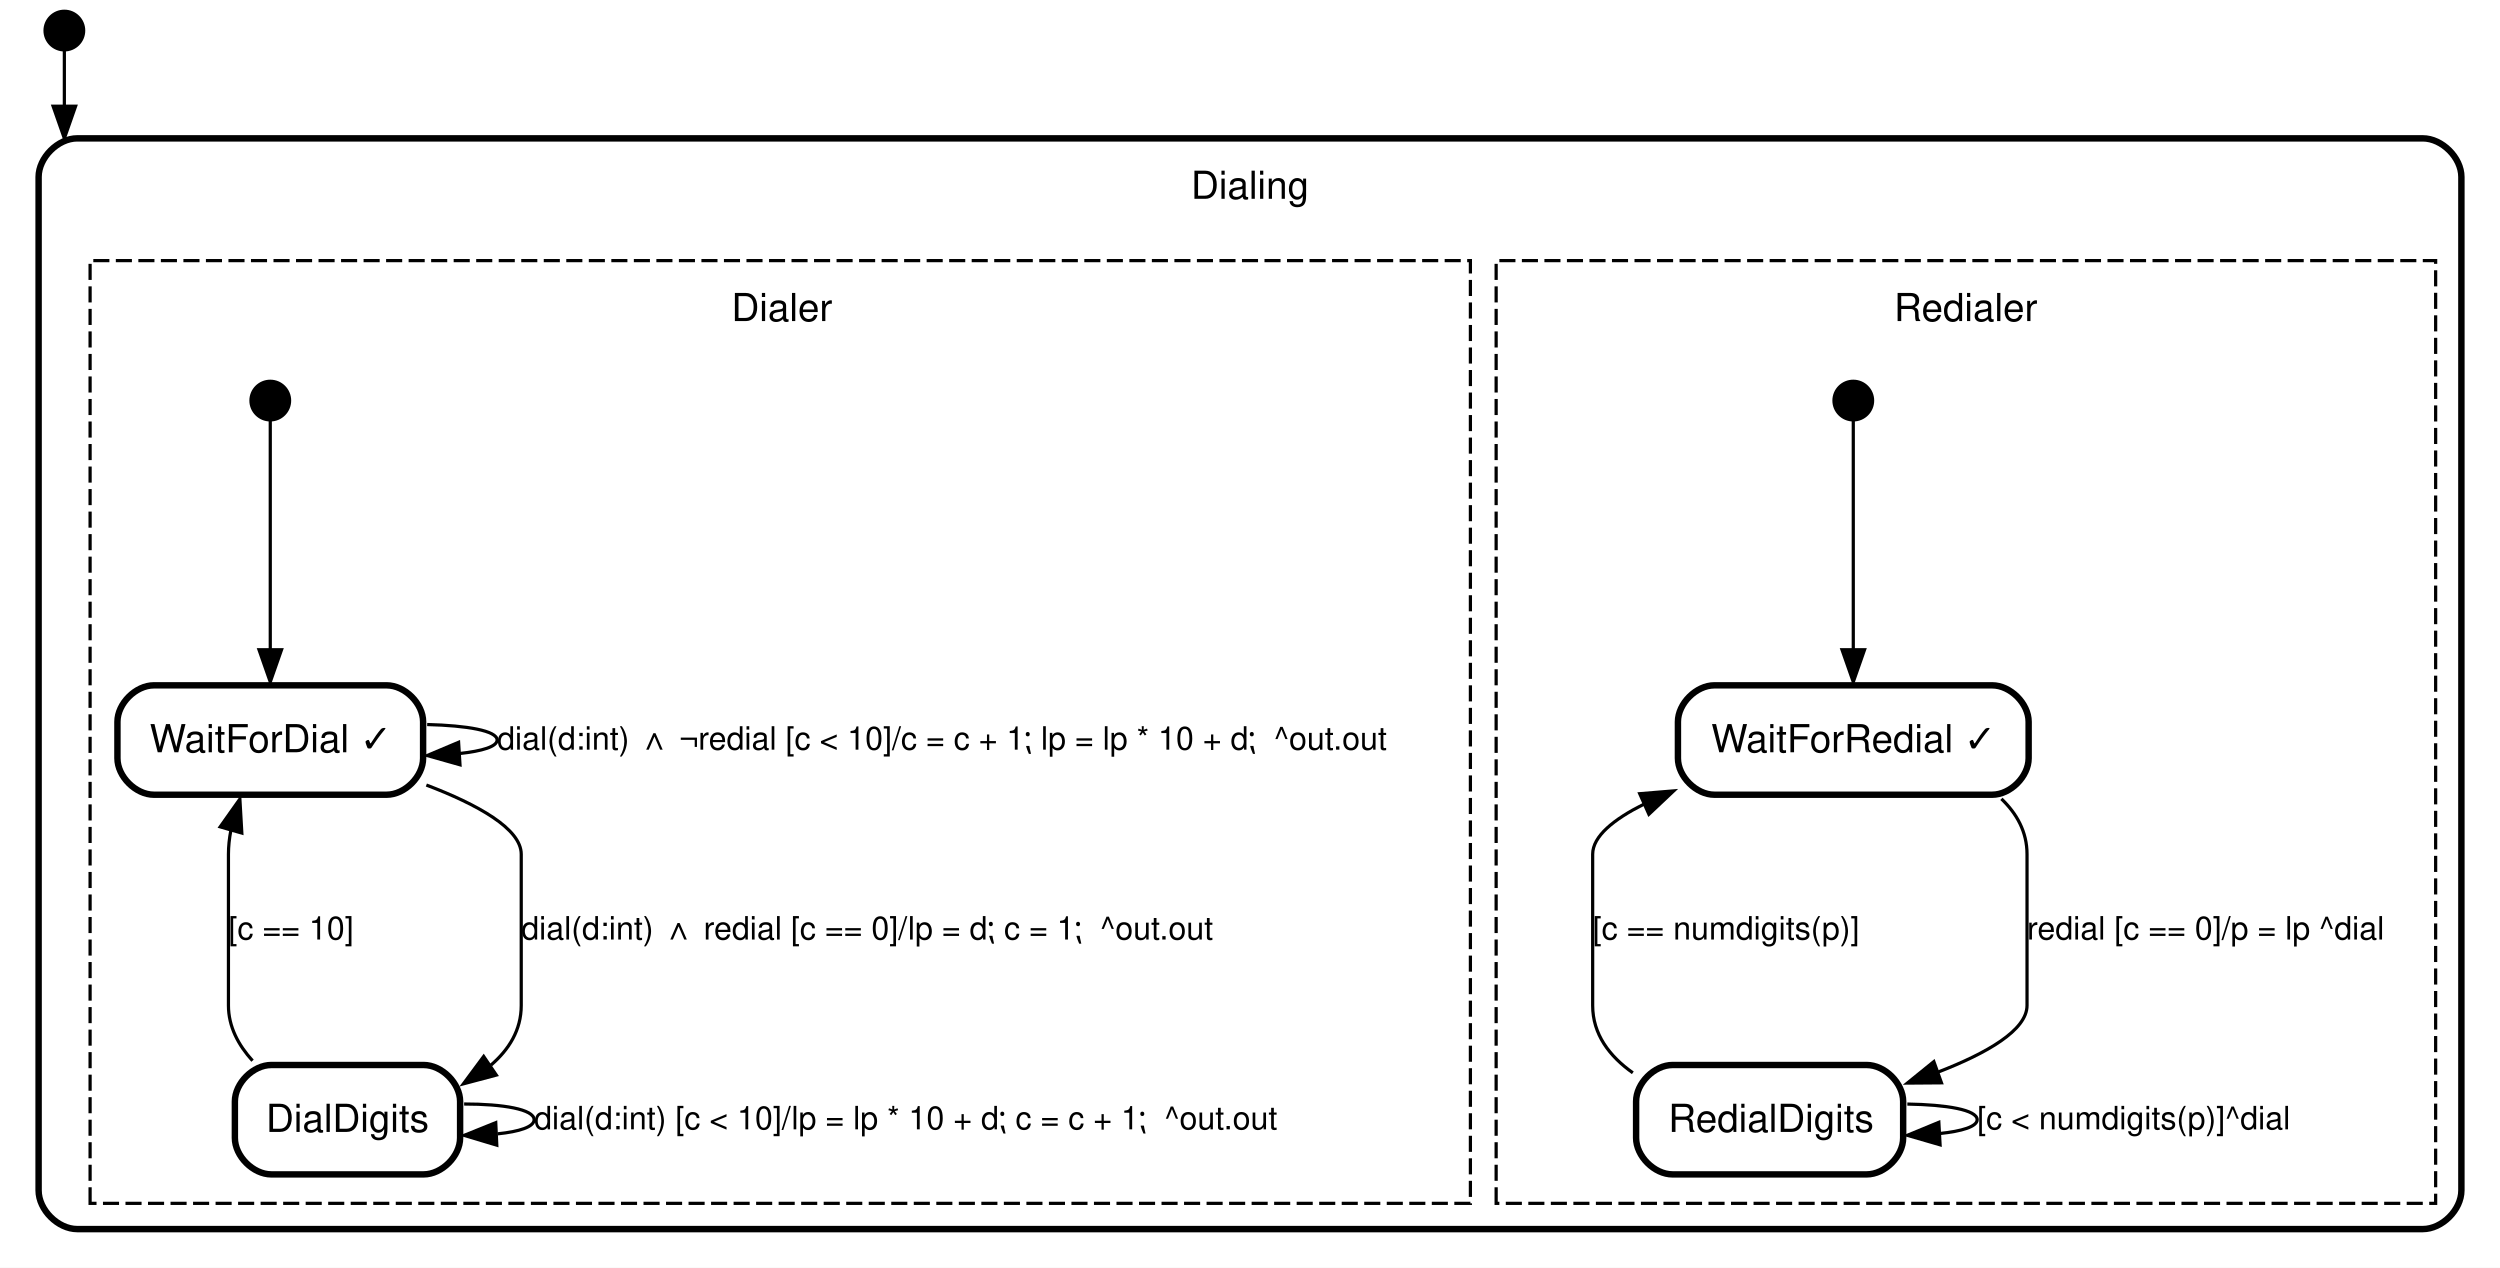
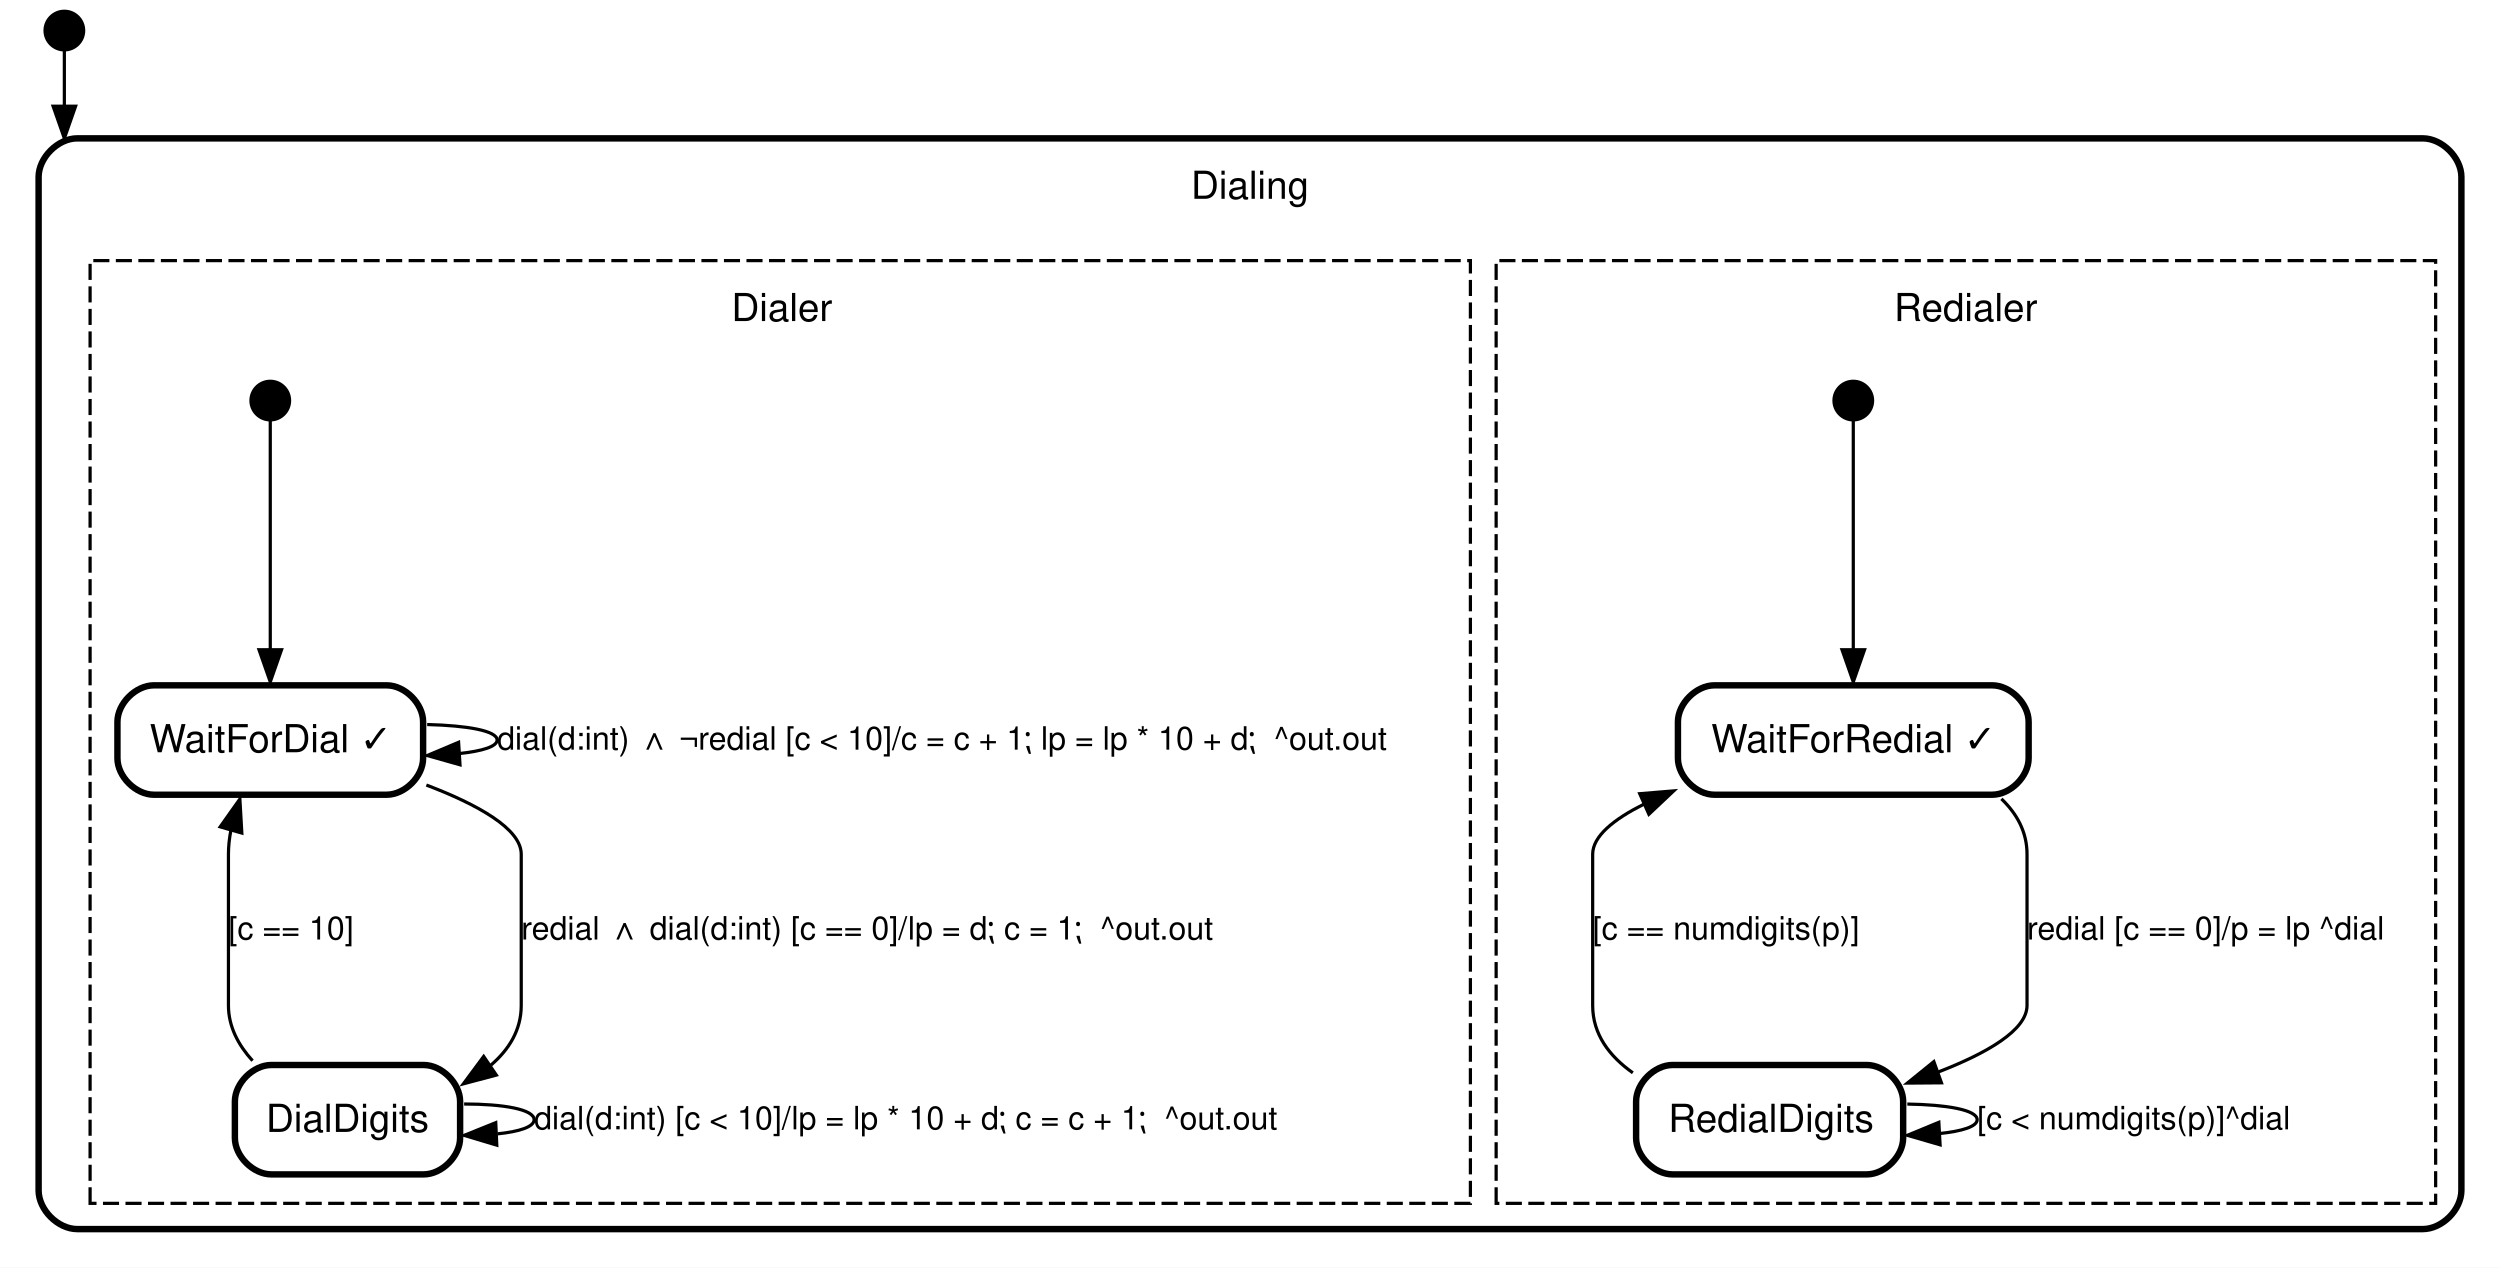
<svg xmlns="http://www.w3.org/2000/svg" width="777pt" height="394pt" viewBox="0.00 0.00 777.00 394.00">
  <g id="graph0" class="graph" transform="scale(1 1) rotate(0) translate(4 390)">
    <polygon fill="#ffffff" stroke="transparent" points="-4,4 -4,-390 773,-390 773,4 -4,4" />
    <g id="clust1" class="cluster">
      <path fill="none" stroke="#000000" stroke-width="2" d="M20,-8C20,-8 749,-8 749,-8 755,-8 761,-14 761,-20 761,-20 761,-335 761,-335 761,-341 755,-347 749,-347 749,-347 20,-347 20,-347 14,-347 8,-341 8,-335 8,-335 8,-20 8,-20 8,-14 14,-8 20,-8" />
      <text text-anchor="start" x="366.168" y="-328.2" font-family="Helvetica,sans-Serif" font-size="12.00" fill="#000000">Dialing</text>
    </g>
    <g id="clust2" class="cluster">
      <polygon fill="none" stroke="#000000" stroke-dasharray="5,2" points="461,-16 461,-309 753,-309 753,-16 461,-16" />
      <text text-anchor="start" x="584.667" y="-290.2" font-family="Helvetica,sans-Serif" font-size="12.00" fill="#000000">Redialer</text>
    </g>
    <g id="clust3" class="cluster">
      <polygon fill="none" stroke="#000000" stroke-dasharray="5,2" points="24,-16 24,-309 453,-309 453,-16 24,-16" />
      <text text-anchor="start" x="223.338" y="-290.2" font-family="Helvetica,sans-Serif" font-size="12.00" fill="#000000">Dialer</text>
    </g>
    <g id="node1" class="node">
      <ellipse fill="#000000" stroke="#000000" stroke-width="2" cx="16" cy="-380.5" rx="5.5" ry="5.5" />
    </g>
    <g id="edge1" class="edge">
      <path fill="none" stroke="#000000" d="M16,-374.953C16,-370.778 16,-364.504 16,-357.033" />
      <polygon fill="#000000" stroke="#000000" points="19.5,-356.997 16,-346.997 12.5,-356.997 19.5,-356.997" />
      <text text-anchor="middle" x="17.39" y="-358" font-family="Helvetica,sans-Serif" font-size="10.00" fill="#000000"> </text>
    </g>
    <g id="node4" class="node">
      <ellipse fill="#000000" stroke="#000000" stroke-width="2" cx="572" cy="-265.5" rx="5.5" ry="5.5" />
    </g>
    <g id="node6" class="node">
      <polygon fill="transparent" stroke="transparent" stroke-width="2" points="627.5,-178 516.5,-178 516.5,-142 627.5,-142 627.5,-178" />
      <text text-anchor="start" x="527.834" y="-156.2" font-family="Helvetica,sans-Serif" font-size="12.00" fill="#000000">WaitForRedial ✓</text>
      <path fill="none" stroke="#000000" stroke-width="2" d="M528.833,-143C528.833,-143 615.167,-143 615.167,-143 620.833,-143 626.5,-148.667 626.5,-154.333 626.5,-154.333 626.5,-165.667 626.5,-165.667 626.5,-171.333 620.833,-177 615.167,-177 615.167,-177 528.833,-177 528.833,-177 523.167,-177 517.5,-171.333 517.5,-165.667 517.5,-165.667 517.5,-154.333 517.5,-154.333 517.5,-148.667 523.167,-143 528.833,-143" />
    </g>
    <g id="edge2" class="edge">
      <path fill="none" stroke="#000000" d="M572,-259.829C572,-255.174 572,-248.41 572,-242.5 572,-242.5 572,-242.5 572,-195.5 572,-193.108 572,-190.625 572,-188.134" />
      <polygon fill="#000000" stroke="#000000" points="575.5,-188.06 572,-178.06 568.5,-188.06 575.5,-188.06" />
      <text text-anchor="middle" x="573.389" y="-216" font-family="Helvetica,sans-Serif" font-size="10.00" fill="#000000"> </text>
    </g>
    <g id="node5" class="node">
      <polygon fill="transparent" stroke="transparent" stroke-width="2" points="588.5,-60 503.5,-60 503.5,-24 588.5,-24 588.5,-60" />
      <text text-anchor="start" x="514.503" y="-38.2" font-family="Helvetica,sans-Serif" font-size="12.00" fill="#000000">RedialDigits</text>
      <path fill="none" stroke="#000000" stroke-width="2" d="M515.833,-25C515.833,-25 576.167,-25 576.167,-25 581.833,-25 587.5,-30.667 587.5,-36.333 587.5,-36.333 587.5,-47.667 587.5,-47.667 587.5,-53.333 581.833,-59 576.167,-59 576.167,-59 515.833,-59 515.833,-59 510.167,-59 504.5,-53.333 504.5,-47.667 504.5,-47.667 504.5,-36.333 504.5,-36.333 504.5,-30.667 510.167,-25 515.833,-25" />
    </g>
    <g id="edge3" class="edge">
      <path fill="none" stroke="#000000" d="M588.799,-46.856C601.052,-46.666 610.5,-45.047 610.5,-42 610.5,-39.858 605.829,-38.421 598.796,-37.691" />
      <polygon fill="#000000" stroke="#000000" points="598.975,-34.196 588.799,-37.144 598.592,-41.185 598.975,-34.196" />
      <text text-anchor="start" x="610.5" y="-39" font-family="Helvetica,sans-Serif" font-size="10.00" fill="#000000">[c &lt; numdigits(p)]^dial   </text>
    </g>
    <g id="edge4" class="edge">
      <path fill="none" stroke="#000000" d="M503.48,-56.569C496.238,-61.704 491,-68.522 491,-77.5 491,-124.5 491,-124.5 491,-124.5 491,-130.084 497.539,-135.36 506.9,-140.053" />
      <polygon fill="#000000" stroke="#000000" points="505.626,-143.317 516.185,-144.191 508.476,-136.924 505.626,-143.317" />
      <text text-anchor="start" x="491" y="-98" font-family="Helvetica,sans-Serif" font-size="10.00" fill="#000000">[c == numdigits(p)]   </text>
    </g>
    <g id="edge5" class="edge">
      <path fill="none" stroke="#000000" d="M618.032,-141.722C622.833,-137.125 626,-131.456 626,-124.5 626,-124.5 626,-124.5 626,-77.5 626,-69.824 613.54,-62.678 598.455,-56.838" />
      <polygon fill="#000000" stroke="#000000" points="599.405,-53.461 588.81,-53.379 597.041,-60.05 599.405,-53.461" />
      <text text-anchor="start" x="626" y="-98" font-family="Helvetica,sans-Serif" font-size="10.00" fill="#000000">redial [c == 0]/p = lp ^dial   </text>
    </g>
    <g id="node8" class="node">
      <ellipse fill="#000000" stroke="#000000" stroke-width="2" cx="80" cy="-265.5" rx="5.5" ry="5.5" />
    </g>
    <g id="node10" class="node">
      <polygon fill="transparent" stroke="transparent" stroke-width="2" points="128.5,-178 31.5,-178 31.5,-142 128.5,-142 128.5,-178" />
      <text text-anchor="start" x="42.505" y="-156.2" font-family="Helvetica,sans-Serif" font-size="12.00" fill="#000000">WaitForDial ✓</text>
      <path fill="none" stroke="#000000" stroke-width="2" d="M43.833,-143C43.833,-143 116.167,-143 116.167,-143 121.833,-143 127.5,-148.667 127.5,-154.333 127.5,-154.333 127.5,-165.667 127.5,-165.667 127.5,-171.333 121.833,-177 116.167,-177 116.167,-177 43.833,-177 43.833,-177 38.167,-177 32.5,-171.333 32.5,-165.667 32.5,-165.667 32.5,-154.333 32.5,-154.333 32.5,-148.667 38.167,-143 43.833,-143" />
    </g>
    <g id="edge6" class="edge">
      <path fill="none" stroke="#000000" d="M80,-259.829C80,-255.174 80,-248.41 80,-242.5 80,-242.5 80,-242.5 80,-195.5 80,-193.108 80,-190.625 80,-188.134" />
      <polygon fill="#000000" stroke="#000000" points="83.5,-188.06 80,-178.06 76.5,-188.06 83.5,-188.06" />
      <text text-anchor="middle" x="81.389" y="-216" font-family="Helvetica,sans-Serif" font-size="10.00" fill="#000000"> </text>
    </g>
    <g id="node9" class="node">
      <polygon fill="transparent" stroke="transparent" stroke-width="2" points="140,-60 68,-60 68,-24 140,-24 140,-60" />
      <text text-anchor="start" x="78.673" y="-38.2" font-family="Helvetica,sans-Serif" font-size="12.00" fill="#000000">DialDigits</text>
      <path fill="none" stroke="#000000" stroke-width="2" d="M80.333,-25C80.333,-25 127.667,-25 127.667,-25 133.333,-25 139,-30.667 139,-36.333 139,-36.333 139,-47.667 139,-47.667 139,-53.333 133.333,-59 127.667,-59 127.667,-59 80.333,-59 80.333,-59 74.667,-59 69,-53.333 69,-47.667 69,-47.667 69,-36.333 69,-36.333 69,-30.667 74.667,-25 80.333,-25" />
    </g>
    <g id="edge7" class="edge">
      <path fill="none" stroke="#000000" d="M140.25,-46.875C152.333,-46.875 162,-45.25 162,-42 162,-39.766 157.431,-38.299 150.649,-37.601" />
      <polygon fill="#000000" stroke="#000000" points="150.4,-34.086 140.25,-37.125 150.079,-41.079 150.4,-34.086" />
      <text text-anchor="start" x="162" y="-39" font-family="Helvetica,sans-Serif" font-size="10.00" fill="#000000">dial(d:int) [c &lt; 10]/lp = lp * 10 + d⁏ c = c + 1⁏  ^out.out   </text>
    </g>
    <g id="edge8" class="edge">
      <path fill="none" stroke="#000000" d="M74.487,-60.327C70.092,-65.167 67,-70.912 67,-77.5 67,-124.5 67,-124.5 67,-124.5 67,-126.937 67.273,-129.413 67.741,-131.867" />
      <polygon fill="#000000" stroke="#000000" points="64.43,-133.016 70.552,-141.663 71.158,-131.085 64.43,-133.016" />
      <text text-anchor="start" x="67" y="-98" font-family="Helvetica,sans-Serif" font-size="10.00" fill="#000000">[c == 10]   </text>
    </g>
    <g id="edge10" class="edge">
      <path fill="none" stroke="#000000" d="M128.512,-146.011C144.374,-139.968 158,-132.46 158,-124.5 158,-124.5 158,-124.5 158,-77.5 158,-69.864 154.183,-63.779 148.578,-58.96" />
      <polygon fill="#000000" stroke="#000000" points="150.258,-55.869 140.019,-53.146 146.325,-61.66 150.258,-55.869" />
-       <text text-anchor="start" x="158" y="-98" font-family="Helvetica,sans-Serif" font-size="10.00" fill="#000000">dial(d:int) ∧ redial [c == 0]/lp = d⁏ c = 1⁏  ^out.out   </text>
+       <text text-anchor="start" x="158" y="-98" font-family="Helvetica,sans-Serif" font-size="10.00" fill="#000000">redial ∧ dial(d:int) [c == 0]/lp = d⁏ c = 1⁏  ^out.out   </text>
    </g>
    <g id="edge9" class="edge">
      <path fill="none" stroke="#000000" d="M128.765,-164.817C141.18,-164.5 150.5,-162.894 150.5,-160 150.5,-157.965 145.892,-156.567 138.841,-155.806" />
      <polygon fill="#000000" stroke="#000000" points="138.962,-152.307 128.765,-155.183 138.53,-159.294 138.962,-152.307" />
      <text text-anchor="start" x="150.5" y="-157" font-family="Helvetica,sans-Serif" font-size="10.00" fill="#000000">dial(d:int) ∧ ¬redial [c &lt; 10]/c = c + 1⁏ lp = lp * 10 + d⁏  ^out.out   </text>
    </g>
  </g>
</svg>
